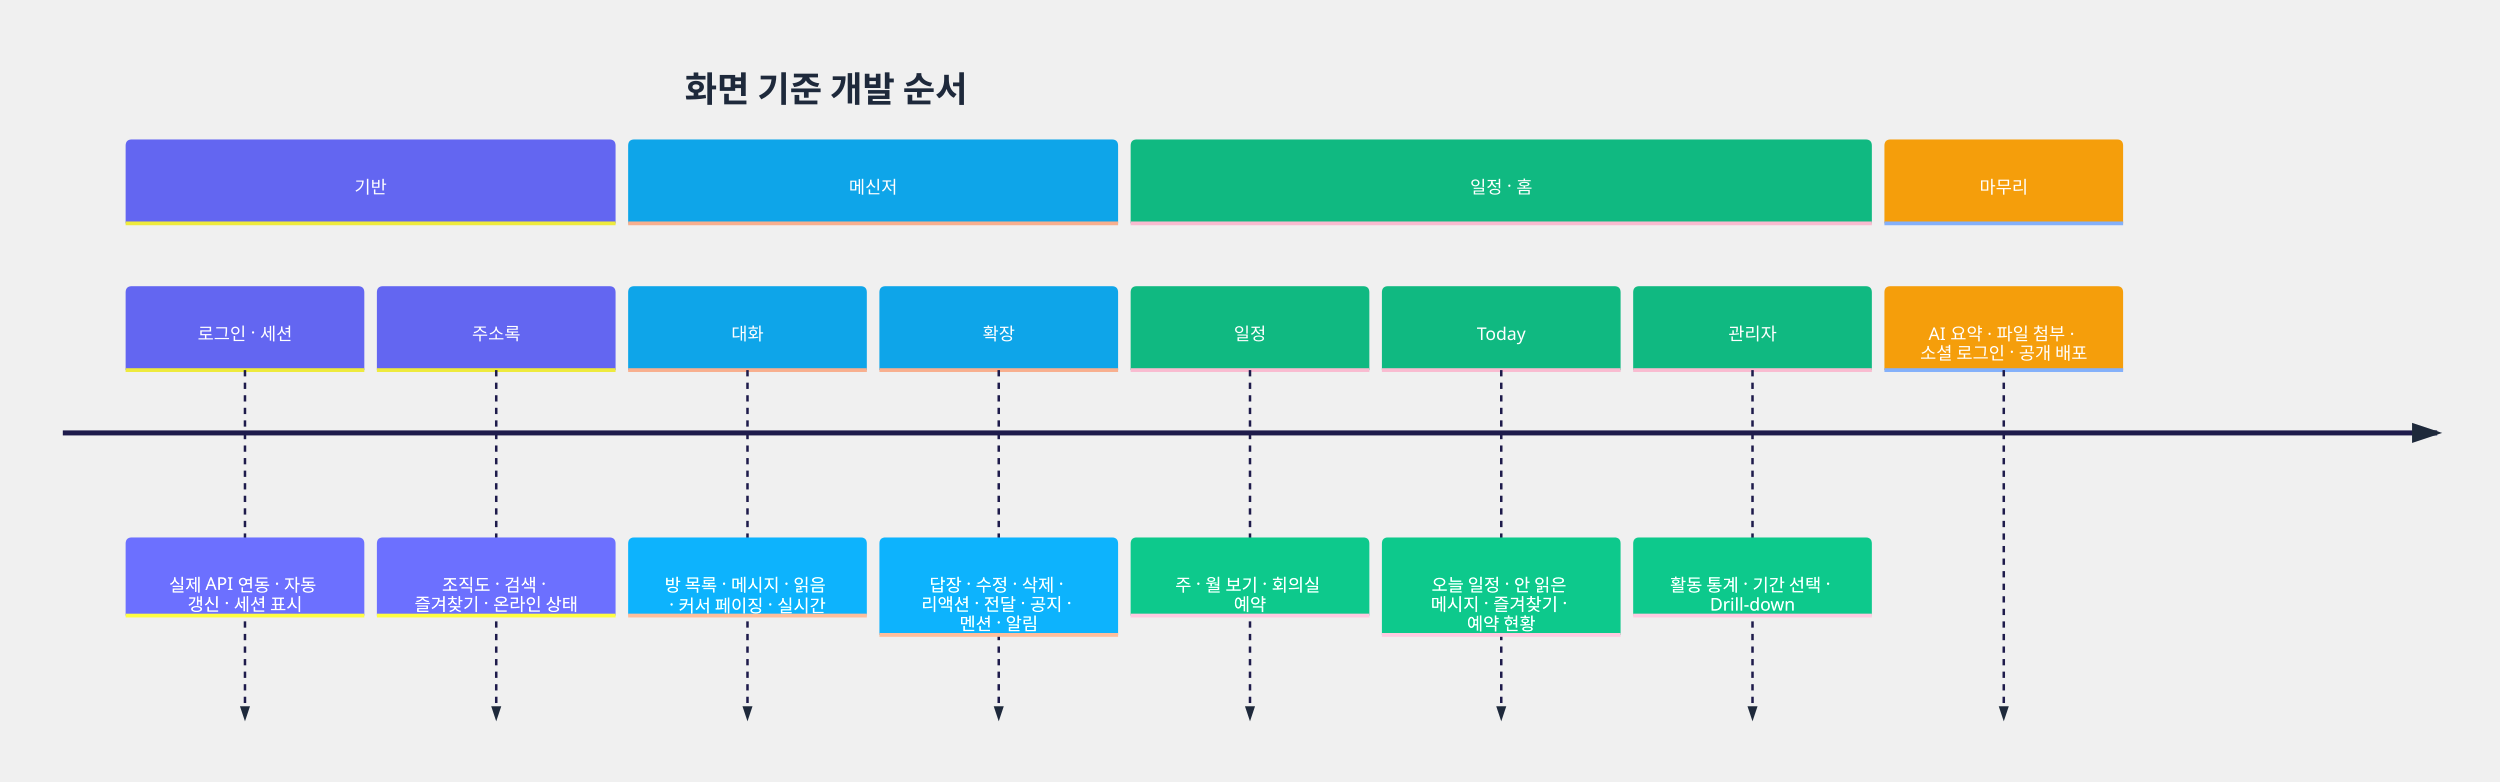
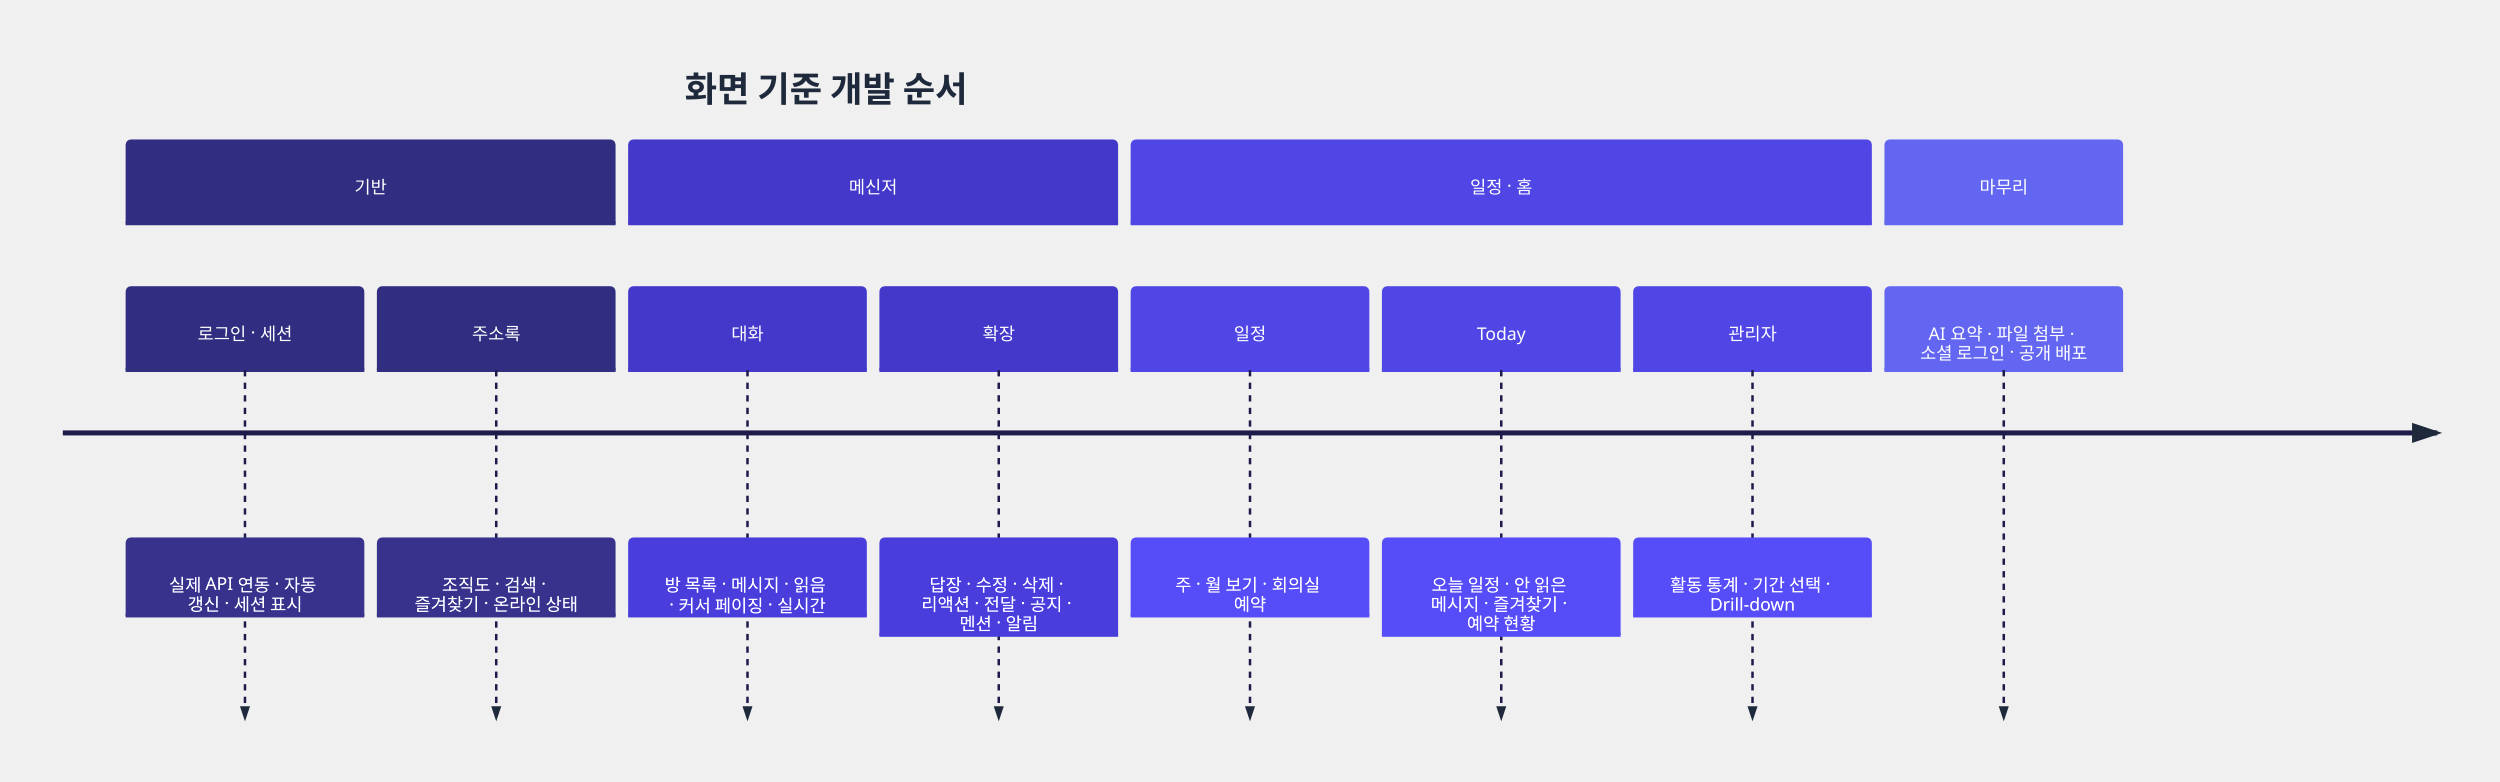
<svg xmlns="http://www.w3.org/2000/svg" id="my-svg" width="100%" style="max-width: 1990px; background-color: white;" viewBox="100 -61 1990 622.2" role="graphics-document document" aria-roledescription="timeline">
-   <style>#my-svg{font-family:Pretendard,Malgun Gothic,Apple SD Gothic Neo,Noto Sans KR,sans-serif;font-size:14px;fill:#1e293b;}@keyframes edge-animation-frame{from{stroke-dashoffset:0;}}@keyframes dash{to{stroke-dashoffset:0;}}#my-svg .edge-animation-slow{stroke-dasharray:9,5!important;stroke-dashoffset:900;animation:dash 50s linear infinite;stroke-linecap:round;}#my-svg .edge-animation-fast{stroke-dasharray:9,5!important;stroke-dashoffset:900;animation:dash 20s linear infinite;stroke-linecap:round;}#my-svg .error-icon{fill:#f8fafc;}#my-svg .error-text{fill:#070503;stroke:#070503;}#my-svg .edge-thickness-normal{stroke-width:1px;}#my-svg .edge-thickness-thick{stroke-width:3.5px;}#my-svg .edge-pattern-solid{stroke-dasharray:0;}#my-svg .edge-thickness-invisible{stroke-width:0;fill:none;}#my-svg .edge-pattern-dashed{stroke-dasharray:3;}#my-svg .edge-pattern-dotted{stroke-dasharray:2;}#my-svg .marker{fill:#64748b;stroke:#64748b;}#my-svg .marker.cross{stroke:#64748b;}#my-svg svg{font-family:Pretendard,Malgun Gothic,Apple SD Gothic Neo,Noto Sans KR,sans-serif;font-size:14px;}#my-svg p{margin:0;}#my-svg .edge{stroke-width:3;}#my-svg .section--1 rect,#my-svg .section--1 path,#my-svg .section--1 circle,#my-svg .section--1 path{fill:#6366f1;}#my-svg .section--1 text{fill:#ffffff;}#my-svg .node-icon--1{font-size:40px;color:#ffffff;}#my-svg .section-edge--1{stroke:#6366f1;}#my-svg .edge-depth--1{stroke-width:17;}#my-svg .section--1 line{stroke:rgb(237.5, 233.75, 60);stroke-width:3;}#my-svg .lineWrapper line{stroke:#ffffff;}#my-svg .disabled,#my-svg .disabled circle,#my-svg .disabled text{fill:#f8fafc;}#my-svg .disabled text{fill:#cbd5e1;}#my-svg .section-0 rect,#my-svg .section-0 path,#my-svg .section-0 circle,#my-svg .section-0 path{fill:#0ea5e9;}#my-svg .section-0 text{fill:#ffffff;}#my-svg .node-icon-0{font-size:40px;color:#ffffff;}#my-svg .section-edge-0{stroke:#0ea5e9;}#my-svg .edge-depth-0{stroke-width:14;}#my-svg .section-0 line{stroke:rgb(248.227, 175.172, 142.273);stroke-width:3;}#my-svg .lineWrapper line{stroke:#ffffff;}#my-svg .disabled,#my-svg .disabled circle,#my-svg .disabled text{fill:#f8fafc;}#my-svg .disabled text{fill:#cbd5e1;}#my-svg .section-1 rect,#my-svg .section-1 path,#my-svg .section-1 circle,#my-svg .section-1 path{fill:#10b981;}#my-svg .section-1 text{fill:#ffffff;}#my-svg .node-icon-1{font-size:40px;color:#ffffff;}#my-svg .section-edge-1{stroke:#10b981;}#my-svg .edge-depth-1{stroke-width:11;}#my-svg .section-1 line{stroke:rgb(249.149, 187.351, 207.828);stroke-width:3;}#my-svg .lineWrapper line{stroke:#ffffff;}#my-svg .disabled,#my-svg .disabled circle,#my-svg .disabled text{fill:#f8fafc;}#my-svg .disabled text{fill:#cbd5e1;}#my-svg .section-2 rect,#my-svg .section-2 path,#my-svg .section-2 circle,#my-svg .section-2 path{fill:#f59e0b;}#my-svg .section-2 text{fill:#ffffff;}#my-svg .node-icon-2{font-size:40px;color:#ffffff;}#my-svg .section-edge-2{stroke:#f59e0b;}#my-svg .edge-depth-2{stroke-width:8;}#my-svg .section-2 line{stroke:rgb(131.559, 175.573, 249.941);stroke-width:3;}#my-svg .lineWrapper line{stroke:#ffffff;}#my-svg .disabled,#my-svg .disabled circle,#my-svg .disabled text{fill:#f8fafc;}#my-svg .disabled text{fill:#cbd5e1;}#my-svg .section-3 rect,#my-svg .section-3 path,#my-svg .section-3 circle,#my-svg .section-3 path{fill:#ec4899;}#my-svg .section-3 text{fill:#ffffff;}#my-svg .node-icon-3{font-size:40px;color:#ffffff;}#my-svg .section-edge-3{stroke:#ec4899;}#my-svg .edge-depth-3{stroke-width:5;}#my-svg .section-3 line{stroke:rgb(91.478, 238.022, 165.644);stroke-width:3;}#my-svg .lineWrapper line{stroke:#ffffff;}#my-svg .disabled,#my-svg .disabled circle,#my-svg .disabled text{fill:#f8fafc;}#my-svg .disabled text{fill:#cbd5e1;}#my-svg .section-4 rect,#my-svg .section-4 path,#my-svg .section-4 circle,#my-svg .section-4 path{fill:hsl(315.882, 100%, 71.667%);}#my-svg .section-4 text{fill:#1e1b4b;}#my-svg .node-icon-4{font-size:40px;color:#1e1b4b;}#my-svg .section-edge-4{stroke:hsl(315.882, 100%, 71.667%);}#my-svg .edge-depth-4{stroke-width:2;}#my-svg .section-4 line{stroke:rgb(0, 144.5, 38.25);stroke-width:3;}#my-svg .lineWrapper line{stroke:#1e1b4b;}#my-svg .disabled,#my-svg .disabled circle,#my-svg .disabled text{fill:#f8fafc;}#my-svg .disabled text{fill:#cbd5e1;}#my-svg .section-5 rect,#my-svg .section-5 path,#my-svg .section-5 circle,#my-svg .section-5 path{fill:hsl(345.882, 100%, 71.667%);}#my-svg .section-5 text{fill:#1e1b4b;}#my-svg .node-icon-5{font-size:40px;color:#1e1b4b;}#my-svg .section-edge-5{stroke:hsl(345.882, 100%, 71.667%);}#my-svg .edge-depth-5{stroke-width:-1;}#my-svg .section-5 line{stroke:rgb(0, 144.5, 110.5);stroke-width:3;}#my-svg .lineWrapper line{stroke:#1e1b4b;}#my-svg .disabled,#my-svg .disabled circle,#my-svg .disabled text{fill:#f8fafc;}#my-svg .disabled text{fill:#cbd5e1;}#my-svg .section-6 rect,#my-svg .section-6 path,#my-svg .section-6 circle,#my-svg .section-6 path{fill:hsl(15.882, 100%, 71.667%);}#my-svg .section-6 text{fill:#1e1b4b;}#my-svg .node-icon-6{font-size:40px;color:#1e1b4b;}#my-svg .section-edge-6{stroke:hsl(15.882, 100%, 71.667%);}#my-svg .edge-depth-6{stroke-width:-4;}#my-svg .section-6 line{stroke:rgb(0, 106.25, 144.5);stroke-width:3;}#my-svg .lineWrapper line{stroke:#1e1b4b;}#my-svg .disabled,#my-svg .disabled circle,#my-svg .disabled text{fill:#f8fafc;}#my-svg .disabled text{fill:#cbd5e1;}#my-svg .section-7 rect,#my-svg .section-7 path,#my-svg .section-7 circle,#my-svg .section-7 path{fill:hsl(75.882, 100%, 75%);}#my-svg .section-7 text{fill:#1e1b4b;}#my-svg .node-icon-7{font-size:40px;color:#1e1b4b;}#my-svg .section-edge-7{stroke:hsl(75.882, 100%, 75%);}#my-svg .edge-depth-7{stroke-width:-7;}#my-svg .section-7 line{stroke:rgb(33.75, 0, 127.5);stroke-width:3;}#my-svg .lineWrapper line{stroke:#1e1b4b;}#my-svg .disabled,#my-svg .disabled circle,#my-svg .disabled text{fill:#f8fafc;}#my-svg .disabled text{fill:#cbd5e1;}#my-svg .section-8 rect,#my-svg .section-8 path,#my-svg .section-8 circle,#my-svg .section-8 path{fill:hsl(135.882, 100%, 71.667%);}#my-svg .section-8 text{fill:#1e1b4b;}#my-svg .node-icon-8{font-size:40px;color:#1e1b4b;}#my-svg .section-edge-8{stroke:hsl(135.882, 100%, 71.667%);}#my-svg .edge-depth-8{stroke-width:-10;}#my-svg .section-8 line{stroke:rgb(144.5, 0, 106.25);stroke-width:3;}#my-svg .lineWrapper line{stroke:#1e1b4b;}#my-svg .disabled,#my-svg .disabled circle,#my-svg .disabled text{fill:#f8fafc;}#my-svg .disabled text{fill:#cbd5e1;}#my-svg .section-9 rect,#my-svg .section-9 path,#my-svg .section-9 circle,#my-svg .section-9 path{fill:hsl(165.882, 100%, 71.667%);}#my-svg .section-9 text{fill:#1e1b4b;}#my-svg .node-icon-9{font-size:40px;color:#1e1b4b;}#my-svg .section-edge-9{stroke:hsl(165.882, 100%, 71.667%);}#my-svg .edge-depth-9{stroke-width:-13;}#my-svg .section-9 line{stroke:rgb(144.5, 0, 34);stroke-width:3;}#my-svg .lineWrapper line{stroke:#1e1b4b;}#my-svg .disabled,#my-svg .disabled circle,#my-svg .disabled text{fill:#f8fafc;}#my-svg .disabled text{fill:#cbd5e1;}#my-svg .section-10 rect,#my-svg .section-10 path,#my-svg .section-10 circle,#my-svg .section-10 path{fill:hsl(195.882, 100%, 71.667%);}#my-svg .section-10 text{fill:#1e1b4b;}#my-svg .node-icon-10{font-size:40px;color:#1e1b4b;}#my-svg .section-edge-10{stroke:hsl(195.882, 100%, 71.667%);}#my-svg .edge-depth-10{stroke-width:-16;}#my-svg .section-10 line{stroke:rgb(144.5, 38.25, 0);stroke-width:3;}#my-svg .lineWrapper line{stroke:#1e1b4b;}#my-svg .disabled,#my-svg .disabled circle,#my-svg .disabled text{fill:#f8fafc;}#my-svg .disabled text{fill:#cbd5e1;}#my-svg .section-root rect,#my-svg .section-root path,#my-svg .section-root circle{fill:hsl(225.882, 100%, 71.667%);}#my-svg .section-root text{fill:#1e1b4b;}#my-svg .icon-container{height:100%;display:flex;justify-content:center;align-items:center;}#my-svg .edge{fill:none;}#my-svg .eventWrapper{filter:brightness(120%);}#my-svg .node .neo-node{stroke:#818cf8;}#my-svg [data-look="neo"].node rect,#my-svg [data-look="neo"].cluster rect,#my-svg [data-look="neo"].node polygon{stroke:#818cf8;filter:drop-shadow( 1px 2px 2px rgba(185,185,185,1));}#my-svg [data-look="neo"].swimlane.cluster rect{filter:none;}#my-svg [data-look="neo"].node path{stroke:#818cf8;stroke-width:1px;}#my-svg [data-look="neo"].node .outer-path{filter:drop-shadow( 1px 2px 2px rgba(185,185,185,1));}#my-svg [data-look="neo"].node .neo-line path{stroke:#818cf8;filter:none;}#my-svg [data-look="neo"].node circle{stroke:#818cf8;filter:drop-shadow( 1px 2px 2px rgba(185,185,185,1));}#my-svg [data-look="neo"].node circle .state-start{fill:#000000;}#my-svg [data-look="neo"].icon-shape .icon{fill:#818cf8;filter:drop-shadow( 1px 2px 2px rgba(185,185,185,1));}#my-svg [data-look="neo"].icon-shape .icon-neo path{stroke:#818cf8;filter:drop-shadow( 1px 2px 2px rgba(185,185,185,1));}#my-svg :root{--mermaid-font-family:Pretendard,Malgun Gothic,Apple SD Gothic Neo,Noto Sans KR,sans-serif;}</style>
+   <style>#my-svg{font-family:Pretendard,Malgun Gothic,Apple SD Gothic Neo,Noto Sans KR,sans-serif;font-size:14px;fill:#1e293b;}@keyframes edge-animation-frame{from{stroke-dashoffset:0;}}@keyframes dash{to{stroke-dashoffset:0;}}#my-svg .edge-animation-slow{stroke-dasharray:9,5!important;stroke-dashoffset:900;animation:dash 50s linear infinite;stroke-linecap:round;}#my-svg .edge-animation-fast{stroke-dasharray:9,5!important;stroke-dashoffset:900;animation:dash 20s linear infinite;stroke-linecap:round;}#my-svg .error-icon{fill:#f8fafc;}#my-svg .error-text{fill:#070503;stroke:#070503;}#my-svg .edge-thickness-normal{stroke-width:1px;}#my-svg .edge-thickness-thick{stroke-width:3.5px;}#my-svg .edge-pattern-solid{stroke-dasharray:0;}#my-svg .edge-thickness-invisible{stroke-width:0;fill:none;}#my-svg .edge-pattern-dashed{stroke-dasharray:3;}#my-svg .edge-pattern-dotted{stroke-dasharray:2;}#my-svg .marker{fill:#64748b;stroke:#64748b;}#my-svg .marker.cross{stroke:#64748b;}#my-svg svg{font-family:Pretendard,Malgun Gothic,Apple SD Gothic Neo,Noto Sans KR,sans-serif;font-size:14px;}#my-svg p{margin:0;}#my-svg .edge{stroke-width:3;}#my-svg .section--1 rect,#my-svg .section--1 path,#my-svg .section--1 circle,#my-svg .section--1 path{fill:#312e81;}#my-svg .section--1 text{fill:#ffffff;}#my-svg .node-icon--1{font-size:40px;color:#ffffff;}#my-svg .section-edge--1{stroke:#312e81;}#my-svg .edge-depth--1{stroke-width:17;}#my-svg .section--1 line{stroke:#312e81;stroke-width:3;}#my-svg .lineWrapper line{stroke:#ffffff;}#my-svg .disabled,#my-svg .disabled circle,#my-svg .disabled text{fill:#f8fafc;}#my-svg .disabled text{fill:#cbd5e1;}#my-svg .section-0 rect,#my-svg .section-0 path,#my-svg .section-0 circle,#my-svg .section-0 path{fill:#4338ca;}#my-svg .section-0 text{fill:#ffffff;}#my-svg .node-icon-0{font-size:40px;color:#ffffff;}#my-svg .section-edge-0{stroke:#4338ca;}#my-svg .edge-depth-0{stroke-width:14;}#my-svg .section-0 line{stroke:#4338ca;stroke-width:3;}#my-svg .lineWrapper line{stroke:#ffffff;}#my-svg .disabled,#my-svg .disabled circle,#my-svg .disabled text{fill:#f8fafc;}#my-svg .disabled text{fill:#cbd5e1;}#my-svg .section-1 rect,#my-svg .section-1 path,#my-svg .section-1 circle,#my-svg .section-1 path{fill:#4f46e5;}#my-svg .section-1 text{fill:#ffffff;}#my-svg .node-icon-1{font-size:40px;color:#ffffff;}#my-svg .section-edge-1{stroke:#4f46e5;}#my-svg .edge-depth-1{stroke-width:11;}#my-svg .section-1 line{stroke:#4f46e5;stroke-width:3;}#my-svg .lineWrapper line{stroke:#ffffff;}#my-svg .disabled,#my-svg .disabled circle,#my-svg .disabled text{fill:#f8fafc;}#my-svg .disabled text{fill:#cbd5e1;}#my-svg .section-2 rect,#my-svg .section-2 path,#my-svg .section-2 circle,#my-svg .section-2 path{fill:#6366f1;}#my-svg .section-2 text{fill:#ffffff;}#my-svg .node-icon-2{font-size:40px;color:#ffffff;}#my-svg .section-edge-2{stroke:#6366f1;}#my-svg .edge-depth-2{stroke-width:8;}#my-svg .section-2 line{stroke:#6366f1;stroke-width:3;}#my-svg .lineWrapper line{stroke:#ffffff;}#my-svg .disabled,#my-svg .disabled circle,#my-svg .disabled text{fill:#f8fafc;}#my-svg .disabled text{fill:#cbd5e1;}#my-svg .section-3 rect,#my-svg .section-3 path,#my-svg .section-3 circle,#my-svg .section-3 path{fill:#818cf8;}#my-svg .section-3 text{fill:#ffffff;}#my-svg .node-icon-3{font-size:40px;color:#ffffff;}#my-svg .section-edge-3{stroke:#818cf8;}#my-svg .edge-depth-3{stroke-width:5;}#my-svg .section-3 line{stroke:#818cf8;stroke-width:3;}#my-svg .lineWrapper line{stroke:#ffffff;}#my-svg .disabled,#my-svg .disabled circle,#my-svg .disabled text{fill:#f8fafc;}#my-svg .disabled text{fill:#cbd5e1;}#my-svg .section-4 rect,#my-svg .section-4 path,#my-svg .section-4 circle,#my-svg .section-4 path{fill:hsl(315.882, 100%, 71.667%);}#my-svg .section-4 text{fill:#1e1b4b;}#my-svg .node-icon-4{font-size:40px;color:#1e1b4b;}#my-svg .section-edge-4{stroke:hsl(315.882, 100%, 71.667%);}#my-svg .edge-depth-4{stroke-width:2;}#my-svg .section-4 line{stroke:rgb(0, 144.5, 38.25);stroke-width:3;}#my-svg .lineWrapper line{stroke:#1e1b4b;}#my-svg .disabled,#my-svg .disabled circle,#my-svg .disabled text{fill:#f8fafc;}#my-svg .disabled text{fill:#cbd5e1;}#my-svg .section-5 rect,#my-svg .section-5 path,#my-svg .section-5 circle,#my-svg .section-5 path{fill:hsl(345.882, 100%, 71.667%);}#my-svg .section-5 text{fill:#1e1b4b;}#my-svg .node-icon-5{font-size:40px;color:#1e1b4b;}#my-svg .section-edge-5{stroke:hsl(345.882, 100%, 71.667%);}#my-svg .edge-depth-5{stroke-width:-1;}#my-svg .section-5 line{stroke:rgb(0, 144.5, 110.5);stroke-width:3;}#my-svg .lineWrapper line{stroke:#1e1b4b;}#my-svg .disabled,#my-svg .disabled circle,#my-svg .disabled text{fill:#f8fafc;}#my-svg .disabled text{fill:#cbd5e1;}#my-svg .section-6 rect,#my-svg .section-6 path,#my-svg .section-6 circle,#my-svg .section-6 path{fill:hsl(15.882, 100%, 71.667%);}#my-svg .section-6 text{fill:#1e1b4b;}#my-svg .node-icon-6{font-size:40px;color:#1e1b4b;}#my-svg .section-edge-6{stroke:hsl(15.882, 100%, 71.667%);}#my-svg .edge-depth-6{stroke-width:-4;}#my-svg .section-6 line{stroke:rgb(0, 106.25, 144.5);stroke-width:3;}#my-svg .lineWrapper line{stroke:#1e1b4b;}#my-svg .disabled,#my-svg .disabled circle,#my-svg .disabled text{fill:#f8fafc;}#my-svg .disabled text{fill:#cbd5e1;}#my-svg .section-7 rect,#my-svg .section-7 path,#my-svg .section-7 circle,#my-svg .section-7 path{fill:hsl(75.882, 100%, 75%);}#my-svg .section-7 text{fill:#1e1b4b;}#my-svg .node-icon-7{font-size:40px;color:#1e1b4b;}#my-svg .section-edge-7{stroke:hsl(75.882, 100%, 75%);}#my-svg .edge-depth-7{stroke-width:-7;}#my-svg .section-7 line{stroke:rgb(33.75, 0, 127.5);stroke-width:3;}#my-svg .lineWrapper line{stroke:#1e1b4b;}#my-svg .disabled,#my-svg .disabled circle,#my-svg .disabled text{fill:#f8fafc;}#my-svg .disabled text{fill:#cbd5e1;}#my-svg .section-8 rect,#my-svg .section-8 path,#my-svg .section-8 circle,#my-svg .section-8 path{fill:hsl(135.882, 100%, 71.667%);}#my-svg .section-8 text{fill:#1e1b4b;}#my-svg .node-icon-8{font-size:40px;color:#1e1b4b;}#my-svg .section-edge-8{stroke:hsl(135.882, 100%, 71.667%);}#my-svg .edge-depth-8{stroke-width:-10;}#my-svg .section-8 line{stroke:rgb(144.5, 0, 106.25);stroke-width:3;}#my-svg .lineWrapper line{stroke:#1e1b4b;}#my-svg .disabled,#my-svg .disabled circle,#my-svg .disabled text{fill:#f8fafc;}#my-svg .disabled text{fill:#cbd5e1;}#my-svg .section-9 rect,#my-svg .section-9 path,#my-svg .section-9 circle,#my-svg .section-9 path{fill:hsl(165.882, 100%, 71.667%);}#my-svg .section-9 text{fill:#1e1b4b;}#my-svg .node-icon-9{font-size:40px;color:#1e1b4b;}#my-svg .section-edge-9{stroke:hsl(165.882, 100%, 71.667%);}#my-svg .edge-depth-9{stroke-width:-13;}#my-svg .section-9 line{stroke:rgb(144.5, 0, 34);stroke-width:3;}#my-svg .lineWrapper line{stroke:#1e1b4b;}#my-svg .disabled,#my-svg .disabled circle,#my-svg .disabled text{fill:#f8fafc;}#my-svg .disabled text{fill:#cbd5e1;}#my-svg .section-10 rect,#my-svg .section-10 path,#my-svg .section-10 circle,#my-svg .section-10 path{fill:hsl(195.882, 100%, 71.667%);}#my-svg .section-10 text{fill:#1e1b4b;}#my-svg .node-icon-10{font-size:40px;color:#1e1b4b;}#my-svg .section-edge-10{stroke:hsl(195.882, 100%, 71.667%);}#my-svg .edge-depth-10{stroke-width:-16;}#my-svg .section-10 line{stroke:rgb(144.5, 38.25, 0);stroke-width:3;}#my-svg .lineWrapper line{stroke:#1e1b4b;}#my-svg .disabled,#my-svg .disabled circle,#my-svg .disabled text{fill:#f8fafc;}#my-svg .disabled text{fill:#cbd5e1;}#my-svg .section-root rect,#my-svg .section-root path,#my-svg .section-root circle{fill:hsl(225.882, 100%, 71.667%);}#my-svg .section-root text{fill:#1e1b4b;}#my-svg .icon-container{height:100%;display:flex;justify-content:center;align-items:center;}#my-svg .edge{fill:none;}#my-svg .eventWrapper{filter:brightness(120%);}#my-svg .node .neo-node{stroke:#818cf8;}#my-svg [data-look="neo"].node rect,#my-svg [data-look="neo"].cluster rect,#my-svg [data-look="neo"].node polygon{stroke:#818cf8;filter:drop-shadow( 1px 2px 2px rgba(185,185,185,1));}#my-svg [data-look="neo"].swimlane.cluster rect{filter:none;}#my-svg [data-look="neo"].node path{stroke:#818cf8;stroke-width:1px;}#my-svg [data-look="neo"].node .outer-path{filter:drop-shadow( 1px 2px 2px rgba(185,185,185,1));}#my-svg [data-look="neo"].node .neo-line path{stroke:#818cf8;filter:none;}#my-svg [data-look="neo"].node circle{stroke:#818cf8;filter:drop-shadow( 1px 2px 2px rgba(185,185,185,1));}#my-svg [data-look="neo"].node circle .state-start{fill:#000000;}#my-svg [data-look="neo"].icon-shape .icon{fill:#818cf8;filter:drop-shadow( 1px 2px 2px rgba(185,185,185,1));}#my-svg [data-look="neo"].icon-shape .icon-neo path{stroke:#818cf8;filter:drop-shadow( 1px 2px 2px rgba(185,185,185,1));}#my-svg :root{--mermaid-font-family:Pretendard,Malgun Gothic,Apple SD Gothic Neo,Noto Sans KR,sans-serif;}</style>
  <g />
  <g />
  <defs>
    <marker id="my-svg-arrowhead" refX="5" refY="2" markerWidth="6" markerHeight="4" orient="auto">
      <path d="M 0,0 V 4 L6,2 Z" />
    </marker>
  </defs>
  <g transform="translate(200, 50)">
    <g class="timeline-node section--1">
      <g>
        <path id="my-svg-node-0" class="node-bkg node-undefined" d="M0 61.8 v-56.8 q0,-5,5,-5 h380 q5,0,5,5 v61.8 H0 Z" />
        <line class="node-line--1" x1="0" y1="66.8" x2="390" y2="66.8" />
      </g>
      <g transform="translate(195, 10)">
        <text dy="1em" alignment-baseline="middle" dominant-baseline="middle" text-anchor="middle">
          <tspan x="0" dy="1em">기반</tspan>
        </text>
      </g>
    </g>
  </g>
  <g class="taskWrapper" transform="translate(200, 166.8)">
    <g class="timeline-node section--1">
      <g>
        <path id="my-svg-node-1" class="node-bkg node-undefined" d="M0 61.8 v-56.8 q0,-5,5,-5 h180 q5,0,5,5 v61.8 H0 Z" />
        <line class="node-line--1" x1="0" y1="66.8" x2="190" y2="66.8" />
      </g>
      <g transform="translate(95, 10)">
        <text dy="1em" alignment-baseline="middle" dominant-baseline="middle" text-anchor="middle">
          <tspan x="0" dy="1em">로그인   ·   세션</tspan>
        </text>
      </g>
    </g>
  </g>
  <g class="lineWrapper">
    <line x1="295" y1="233.6" x2="295" y2="511.2" stroke-width="2" stroke="black" marker-end="url(#my-svg-arrowhead)" stroke-dasharray="5,5" />
  </g>
  <g class="eventWrapper" transform="translate(200, 366.8)">
    <g class="timeline-node section--1">
      <g>
        <path id="my-svg-node-2" class="node-bkg node-undefined" d="M0 57.2 v-52.2 q0,-5,5,-5 h180 q5,0,5,5 v57.2 H0 Z" />
        <line class="node-line--1" x1="0" y1="62.2" x2="190" y2="62.2" />
      </g>
      <g transform="translate(95, 10)">
        <text dy="1em" alignment-baseline="middle" dominant-baseline="middle" text-anchor="middle">
          <tspan x="0" dy="1em">실제   API   연동   ·   자동</tspan>
          <tspan x="0" dy="1.1em">갱신   ·   세션   표시</tspan>
        </text>
      </g>
    </g>
  </g>
  <g class="taskWrapper" transform="translate(400, 166.8)">
    <g class="timeline-node section--1">
      <g>
        <path id="my-svg-node-3" class="node-bkg node-undefined" d="M0 61.8 v-56.8 q0,-5,5,-5 h180 q5,0,5,5 v61.8 H0 Z" />
        <line class="node-line--1" x1="0" y1="66.8" x2="190" y2="66.8" />
      </g>
      <g transform="translate(95, 10)">
        <text dy="1em" alignment-baseline="middle" dominant-baseline="middle" text-anchor="middle">
          <tspan x="0" dy="1em">주소록</tspan>
        </text>
      </g>
    </g>
  </g>
  <g class="lineWrapper">
    <line x1="495" y1="233.6" x2="495" y2="511.2" stroke-width="2" stroke="black" marker-end="url(#my-svg-arrowhead)" stroke-dasharray="5,5" />
  </g>
  <g class="eventWrapper" transform="translate(400, 366.8)">
    <g class="timeline-node section--1">
      <g>
        <path id="my-svg-node-4" class="node-bkg node-undefined" d="M0 57.2 v-52.2 q0,-5,5,-5 h180 q5,0,5,5 v57.2 H0 Z" />
        <line class="node-line--1" x1="0" y1="62.2" x2="190" y2="62.2" />
      </g>
      <g transform="translate(95, 10)">
        <text dy="1em" alignment-baseline="middle" dominant-baseline="middle" text-anchor="middle">
          <tspan x="0" dy="1em">조직도   ·   검색   ·</tspan>
          <tspan x="0" dy="1.1em">즐겨찾기   ·   온라인   상태</tspan>
        </text>
      </g>
    </g>
  </g>
  <g transform="translate(600, 50)">
    <g class="timeline-node section-0">
      <g>
        <path id="my-svg-node-5" class="node-bkg node-undefined" d="M0 61.8 v-56.8 q0,-5,5,-5 h380 q5,0,5,5 v61.8 H0 Z" />
        <line class="node-line-0" x1="0" y1="66.8" x2="390" y2="66.8" />
      </g>
      <g transform="translate(195, 10)">
        <text dy="1em" alignment-baseline="middle" dominant-baseline="middle" text-anchor="middle">
          <tspan x="0" dy="1em">메신저</tspan>
        </text>
      </g>
    </g>
  </g>
  <g class="taskWrapper" transform="translate(600, 166.8)">
    <g class="timeline-node section-0">
      <g>
        <path id="my-svg-node-6" class="node-bkg node-undefined" d="M0 61.8 v-56.8 q0,-5,5,-5 h180 q5,0,5,5 v61.8 H0 Z" />
        <line class="node-line-0" x1="0" y1="66.8" x2="190" y2="66.8" />
      </g>
      <g transform="translate(95, 10)">
        <text dy="1em" alignment-baseline="middle" dominant-baseline="middle" text-anchor="middle">
          <tspan x="0" dy="1em">대화</tspan>
        </text>
      </g>
    </g>
  </g>
  <g class="lineWrapper">
    <line x1="695" y1="233.6" x2="695" y2="511.2" stroke-width="2" stroke="black" marker-end="url(#my-svg-arrowhead)" stroke-dasharray="5,5" />
  </g>
  <g class="eventWrapper" transform="translate(600, 366.8)">
    <g class="timeline-node section-0">
      <g>
        <path id="my-svg-node-7" class="node-bkg node-undefined" d="M0 57.2 v-52.2 q0,-5,5,-5 h180 q5,0,5,5 v57.2 H0 Z" />
        <line class="node-line-0" x1="0" y1="62.2" x2="190" y2="62.2" />
      </g>
      <g transform="translate(95, 10)">
        <text dy="1em" alignment-baseline="middle" dominant-baseline="middle" text-anchor="middle">
          <tspan x="0" dy="1em">방   목록   ·   메시지   ·   읽음</tspan>
          <tspan x="0" dy="1.1em">·   커서   페이징   ·   실시간</tspan>
        </text>
      </g>
    </g>
  </g>
  <g class="taskWrapper" transform="translate(800, 166.8)">
    <g class="timeline-node section-0">
      <g>
        <path id="my-svg-node-8" class="node-bkg node-undefined" d="M0 61.8 v-56.8 q0,-5,5,-5 h180 q5,0,5,5 v61.8 H0 Z" />
        <line class="node-line-0" x1="0" y1="66.8" x2="190" y2="66.8" />
      </g>
      <g transform="translate(95, 10)">
        <text dy="1em" alignment-baseline="middle" dominant-baseline="middle" text-anchor="middle">
          <tspan x="0" dy="1em">확장</tspan>
        </text>
      </g>
    </g>
  </g>
  <g class="lineWrapper">
    <line x1="895" y1="233.6" x2="895" y2="511.2" stroke-width="2" stroke="black" marker-end="url(#my-svg-arrowhead)" stroke-dasharray="5,5" />
  </g>
  <g class="eventWrapper" transform="translate(800, 366.8)">
    <g class="timeline-node section-0">
      <g>
        <path id="my-svg-node-9" class="node-bkg node-undefined" d="M0 72.6 v-67.6 q0,-5,5,-5 h180 q5,0,5,5 v72.6 H0 Z" />
        <line class="node-line-0" x1="0" y1="77.6" x2="190" y2="77.6" />
      </g>
      <g transform="translate(95, 10)">
        <text dy="1em" alignment-baseline="middle" dominant-baseline="middle" text-anchor="middle">
          <tspan x="0" dy="1em">답장   ·   수정   ·   삭제   ·</tspan>
          <tspan x="0" dy="1.1em">리액션   ·   전달   ·   공지   ·</tspan>
          <tspan x="0" dy="1.1em">멘션   ·   알림</tspan>
        </text>
      </g>
    </g>
  </g>
  <g transform="translate(1000, 50)">
    <g class="timeline-node section-1">
      <g>
        <path id="my-svg-node-10" class="node-bkg node-undefined" d="M0 61.8 v-56.8 q0,-5,5,-5 h580 q5,0,5,5 v61.8 H0 Z" />
        <line class="node-line-1" x1="0" y1="66.8" x2="590" y2="66.8" />
      </g>
      <g transform="translate(295, 10)">
        <text dy="1em" alignment-baseline="middle" dominant-baseline="middle" text-anchor="middle">
          <tspan x="0" dy="1em">일정   ·   홈</tspan>
        </text>
      </g>
    </g>
  </g>
  <g class="taskWrapper" transform="translate(1000, 166.8)">
    <g class="timeline-node section-1">
      <g>
        <path id="my-svg-node-11" class="node-bkg node-undefined" d="M0 61.8 v-56.8 q0,-5,5,-5 h180 q5,0,5,5 v61.8 H0 Z" />
        <line class="node-line-1" x1="0" y1="66.8" x2="190" y2="66.8" />
      </g>
      <g transform="translate(95, 10)">
        <text dy="1em" alignment-baseline="middle" dominant-baseline="middle" text-anchor="middle">
          <tspan x="0" dy="1em">일정</tspan>
        </text>
      </g>
    </g>
  </g>
  <g class="lineWrapper">
    <line x1="1095" y1="233.6" x2="1095" y2="511.2" stroke-width="2" stroke="black" marker-end="url(#my-svg-arrowhead)" stroke-dasharray="5,5" />
  </g>
  <g class="eventWrapper" transform="translate(1000, 366.8)">
    <g class="timeline-node section-1">
      <g>
        <path id="my-svg-node-12" class="node-bkg node-undefined" d="M0 57.2 v-52.2 q0,-5,5,-5 h180 q5,0,5,5 v57.2 H0 Z" />
        <line class="node-line-1" x1="0" y1="62.2" x2="190" y2="62.2" />
      </g>
      <g transform="translate(95, 10)">
        <text dy="1em" alignment-baseline="middle" dominant-baseline="middle" text-anchor="middle">
          <tspan x="0" dy="1em">주   ·   월   보기   ·   회의실</tspan>
          <tspan x="0" dy="1.1em">예약</tspan>
        </text>
      </g>
    </g>
  </g>
  <g class="taskWrapper" transform="translate(1200, 166.8)">
    <g class="timeline-node section-1">
      <g>
        <path id="my-svg-node-13" class="node-bkg node-undefined" d="M0 61.8 v-56.8 q0,-5,5,-5 h180 q5,0,5,5 v61.8 H0 Z" />
        <line class="node-line-1" x1="0" y1="66.8" x2="190" y2="66.8" />
      </g>
      <g transform="translate(95, 10)">
        <text dy="1em" alignment-baseline="middle" dominant-baseline="middle" text-anchor="middle">
          <tspan x="0" dy="1em">Today</tspan>
        </text>
      </g>
    </g>
  </g>
  <g class="lineWrapper">
    <line x1="1295" y1="233.6" x2="1295" y2="511.2" stroke-width="2" stroke="black" marker-end="url(#my-svg-arrowhead)" stroke-dasharray="5,5" />
  </g>
  <g class="eventWrapper" transform="translate(1200, 366.8)">
    <g class="timeline-node section-1">
      <g>
        <path id="my-svg-node-14" class="node-bkg node-undefined" d="M0 72.6 v-67.6 q0,-5,5,-5 h180 q5,0,5,5 v72.6 H0 Z" />
        <line class="node-line-1" x1="0" y1="77.6" x2="190" y2="77.6" />
      </g>
      <g transform="translate(95, 10)">
        <text dy="1em" alignment-baseline="middle" dominant-baseline="middle" text-anchor="middle">
          <tspan x="0" dy="1em">오늘   일정   ·   안   읽은</tspan>
          <tspan x="0" dy="1.1em">메시지   ·   즐겨찾기   ·</tspan>
          <tspan x="0" dy="1.1em">예약   현황</tspan>
        </text>
      </g>
    </g>
  </g>
  <g class="taskWrapper" transform="translate(1400, 166.8)">
    <g class="timeline-node section-1">
      <g>
        <path id="my-svg-node-15" class="node-bkg node-undefined" d="M0 61.8 v-56.8 q0,-5,5,-5 h180 q5,0,5,5 v61.8 H0 Z" />
        <line class="node-line-1" x1="0" y1="66.8" x2="190" y2="66.8" />
      </g>
      <g transform="translate(95, 10)">
        <text dy="1em" alignment-baseline="middle" dominant-baseline="middle" text-anchor="middle">
          <tspan x="0" dy="1em">관리자</tspan>
        </text>
      </g>
    </g>
  </g>
  <g class="lineWrapper">
    <line x1="1495" y1="233.6" x2="1495" y2="511.2" stroke-width="2" stroke="black" marker-end="url(#my-svg-arrowhead)" stroke-dasharray="5,5" />
  </g>
  <g class="eventWrapper" transform="translate(1400, 366.8)">
    <g class="timeline-node section-1">
      <g>
        <path id="my-svg-node-16" class="node-bkg node-undefined" d="M0 57.2 v-52.2 q0,-5,5,-5 h180 q5,0,5,5 v57.2 H0 Z" />
        <line class="node-line-1" x1="0" y1="62.2" x2="190" y2="62.2" />
      </g>
      <g transform="translate(95, 10)">
        <text dy="1em" alignment-baseline="middle" dominant-baseline="middle" text-anchor="middle">
          <tspan x="0" dy="1em">활동   통계   ·   기간   선택   ·</tspan>
          <tspan x="0" dy="1.1em">Drill-down</tspan>
        </text>
      </g>
    </g>
  </g>
  <g transform="translate(1600, 50)">
    <g class="timeline-node section-2">
      <g>
        <path id="my-svg-node-17" class="node-bkg node-undefined" d="M0 61.8 v-56.8 q0,-5,5,-5 h180 q5,0,5,5 v61.8 H0 Z" />
        <line class="node-line-2" x1="0" y1="66.8" x2="190" y2="66.8" />
      </g>
      <g transform="translate(95, 10)">
        <text dy="1em" alignment-baseline="middle" dominant-baseline="middle" text-anchor="middle">
          <tspan x="0" dy="1em">마무리</tspan>
        </text>
      </g>
    </g>
  </g>
  <g class="taskWrapper" transform="translate(1600, 166.8)">
    <g class="timeline-node section-2">
      <g>
        <path id="my-svg-node-18" class="node-bkg node-undefined" d="M0 61.8 v-56.8 q0,-5,5,-5 h180 q5,0,5,5 v61.8 H0 Z" />
        <line class="node-line-2" x1="0" y1="66.8" x2="190" y2="66.8" />
      </g>
      <g transform="translate(95, 10)">
        <text dy="1em" alignment-baseline="middle" dominant-baseline="middle" text-anchor="middle">
          <tspan x="0" dy="1em">AI   요약   ·   파일   첨부   ·</tspan>
          <tspan x="0" dy="1.1em">소셜   로그인   ·   공개   배포</tspan>
        </text>
      </g>
    </g>
  </g>
  <g class="lineWrapper">
    <line x1="1695" y1="233.6" x2="1695" y2="511.2" stroke-width="2" stroke="black" marker-end="url(#my-svg-arrowhead)" stroke-dasharray="5,5" />
  </g>
  <text x="645" font-size="4ex" font-weight="bold" y="20">화면 기준 개발 순서</text>
  <g class="lineWrapper">
    <line x1="150" y1="283.6" x2="2040" y2="283.6" stroke-width="4" stroke="black" marker-end="url(#my-svg-arrowhead)" />
  </g>
</svg>
